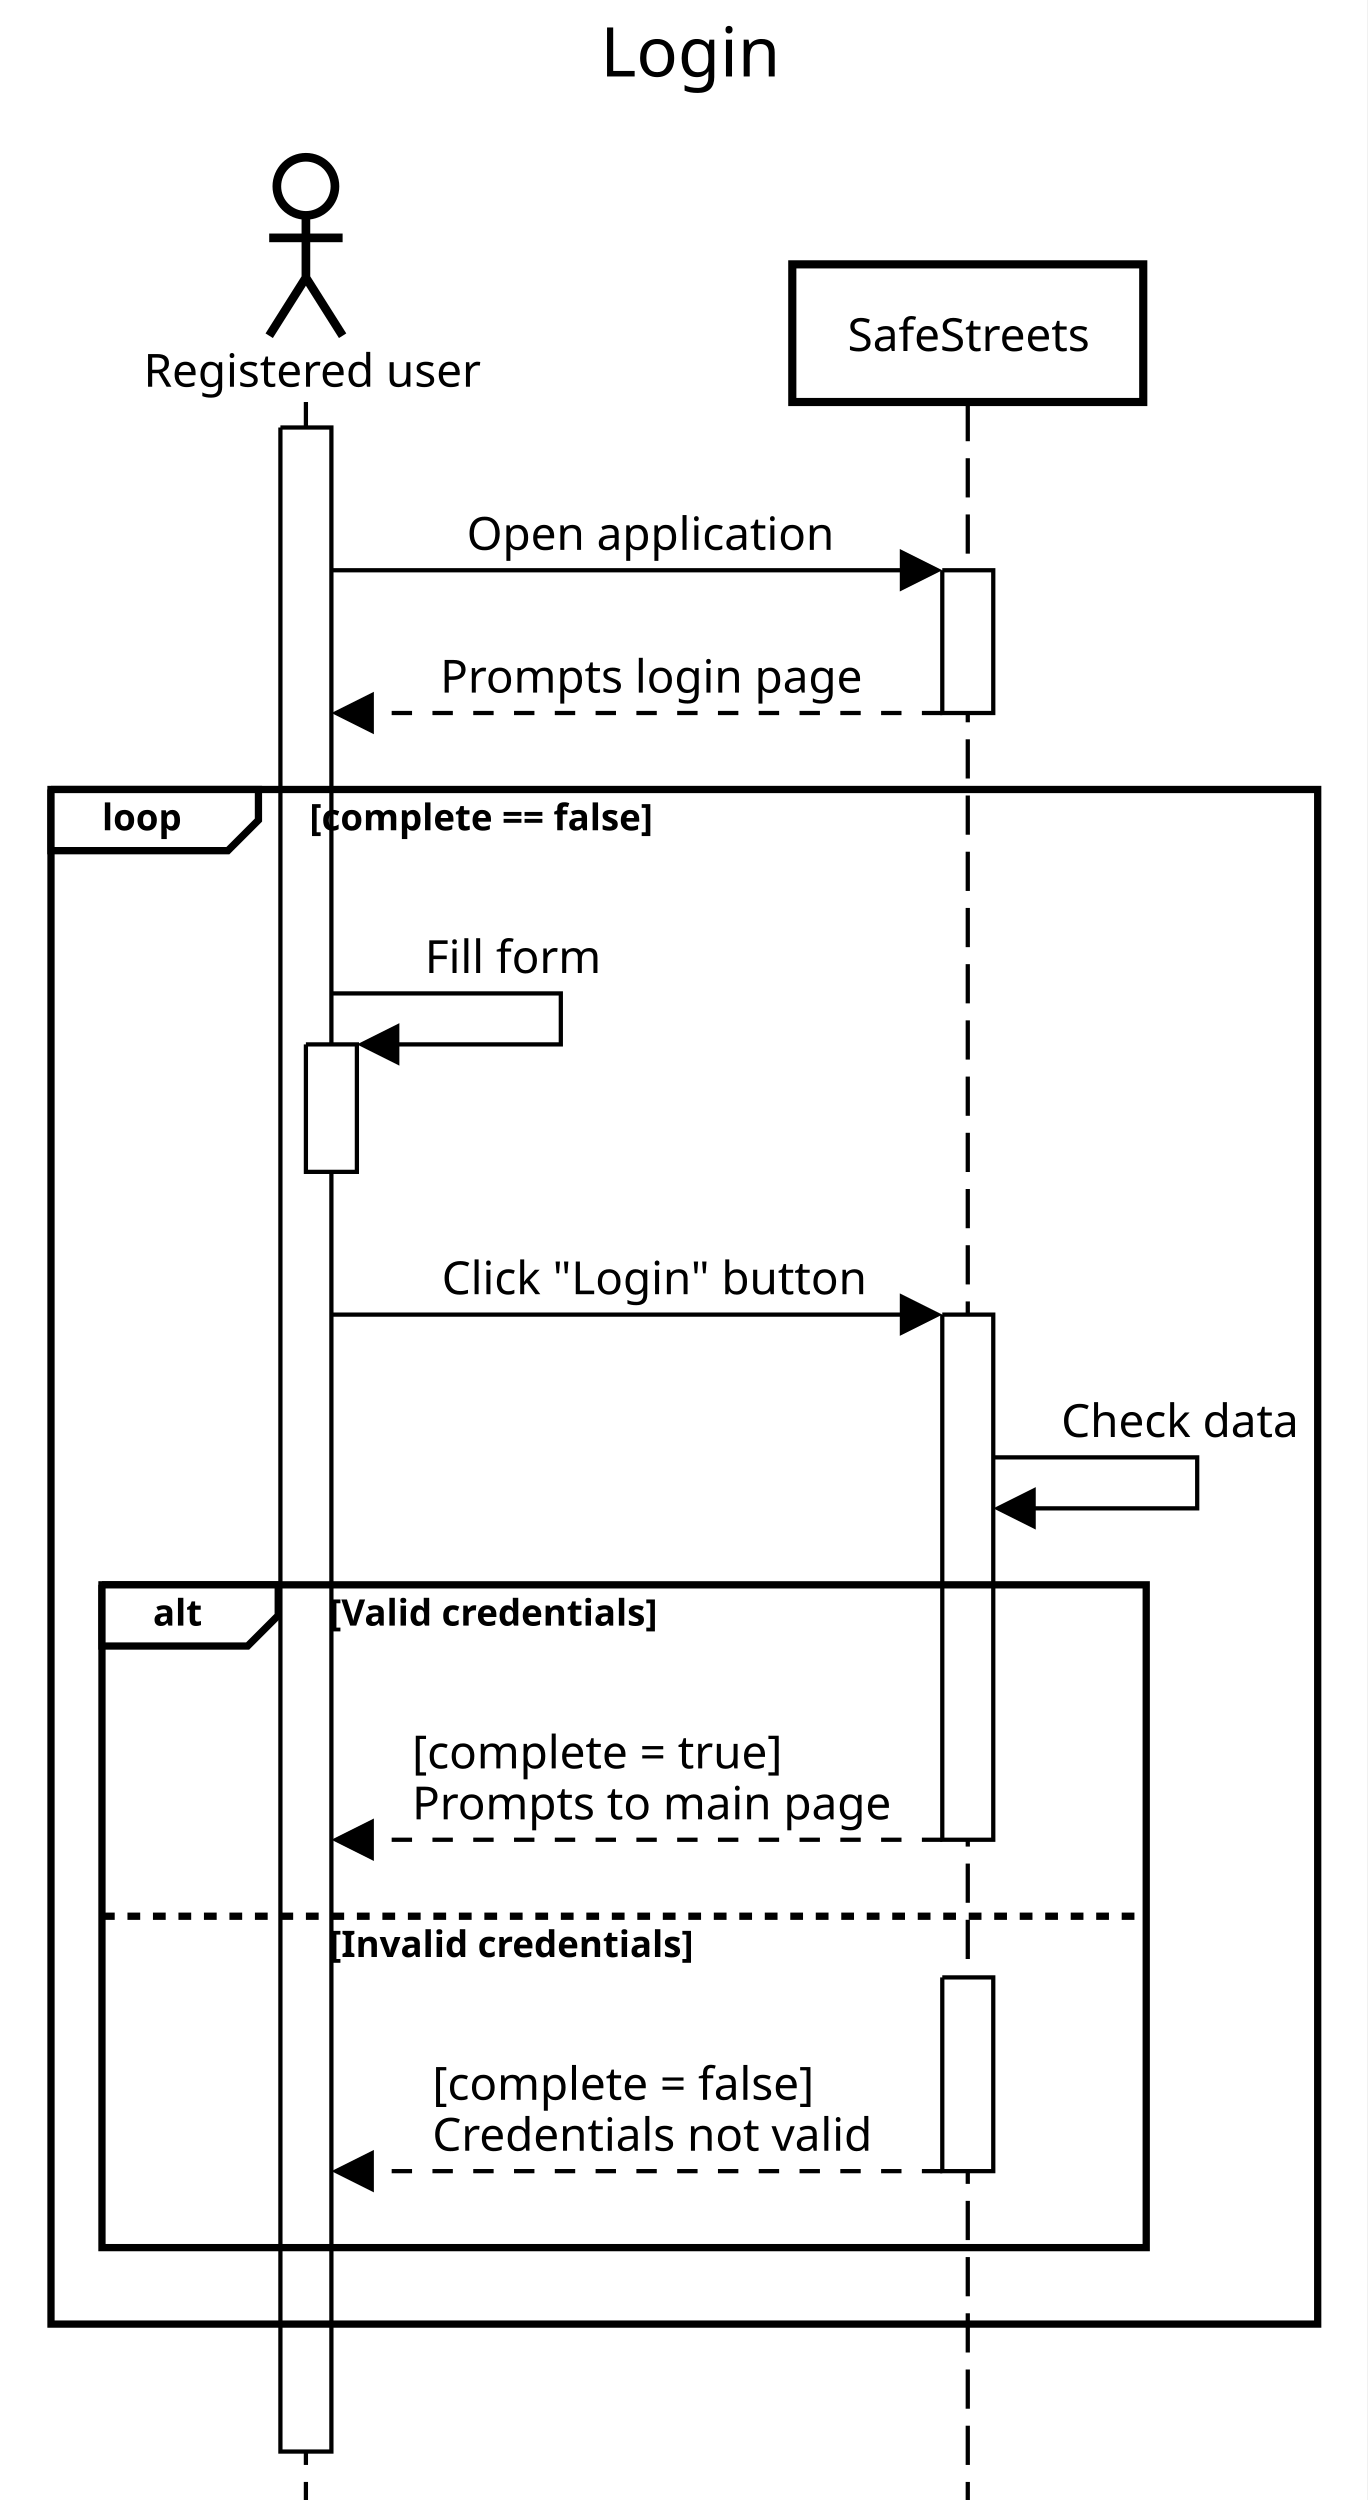
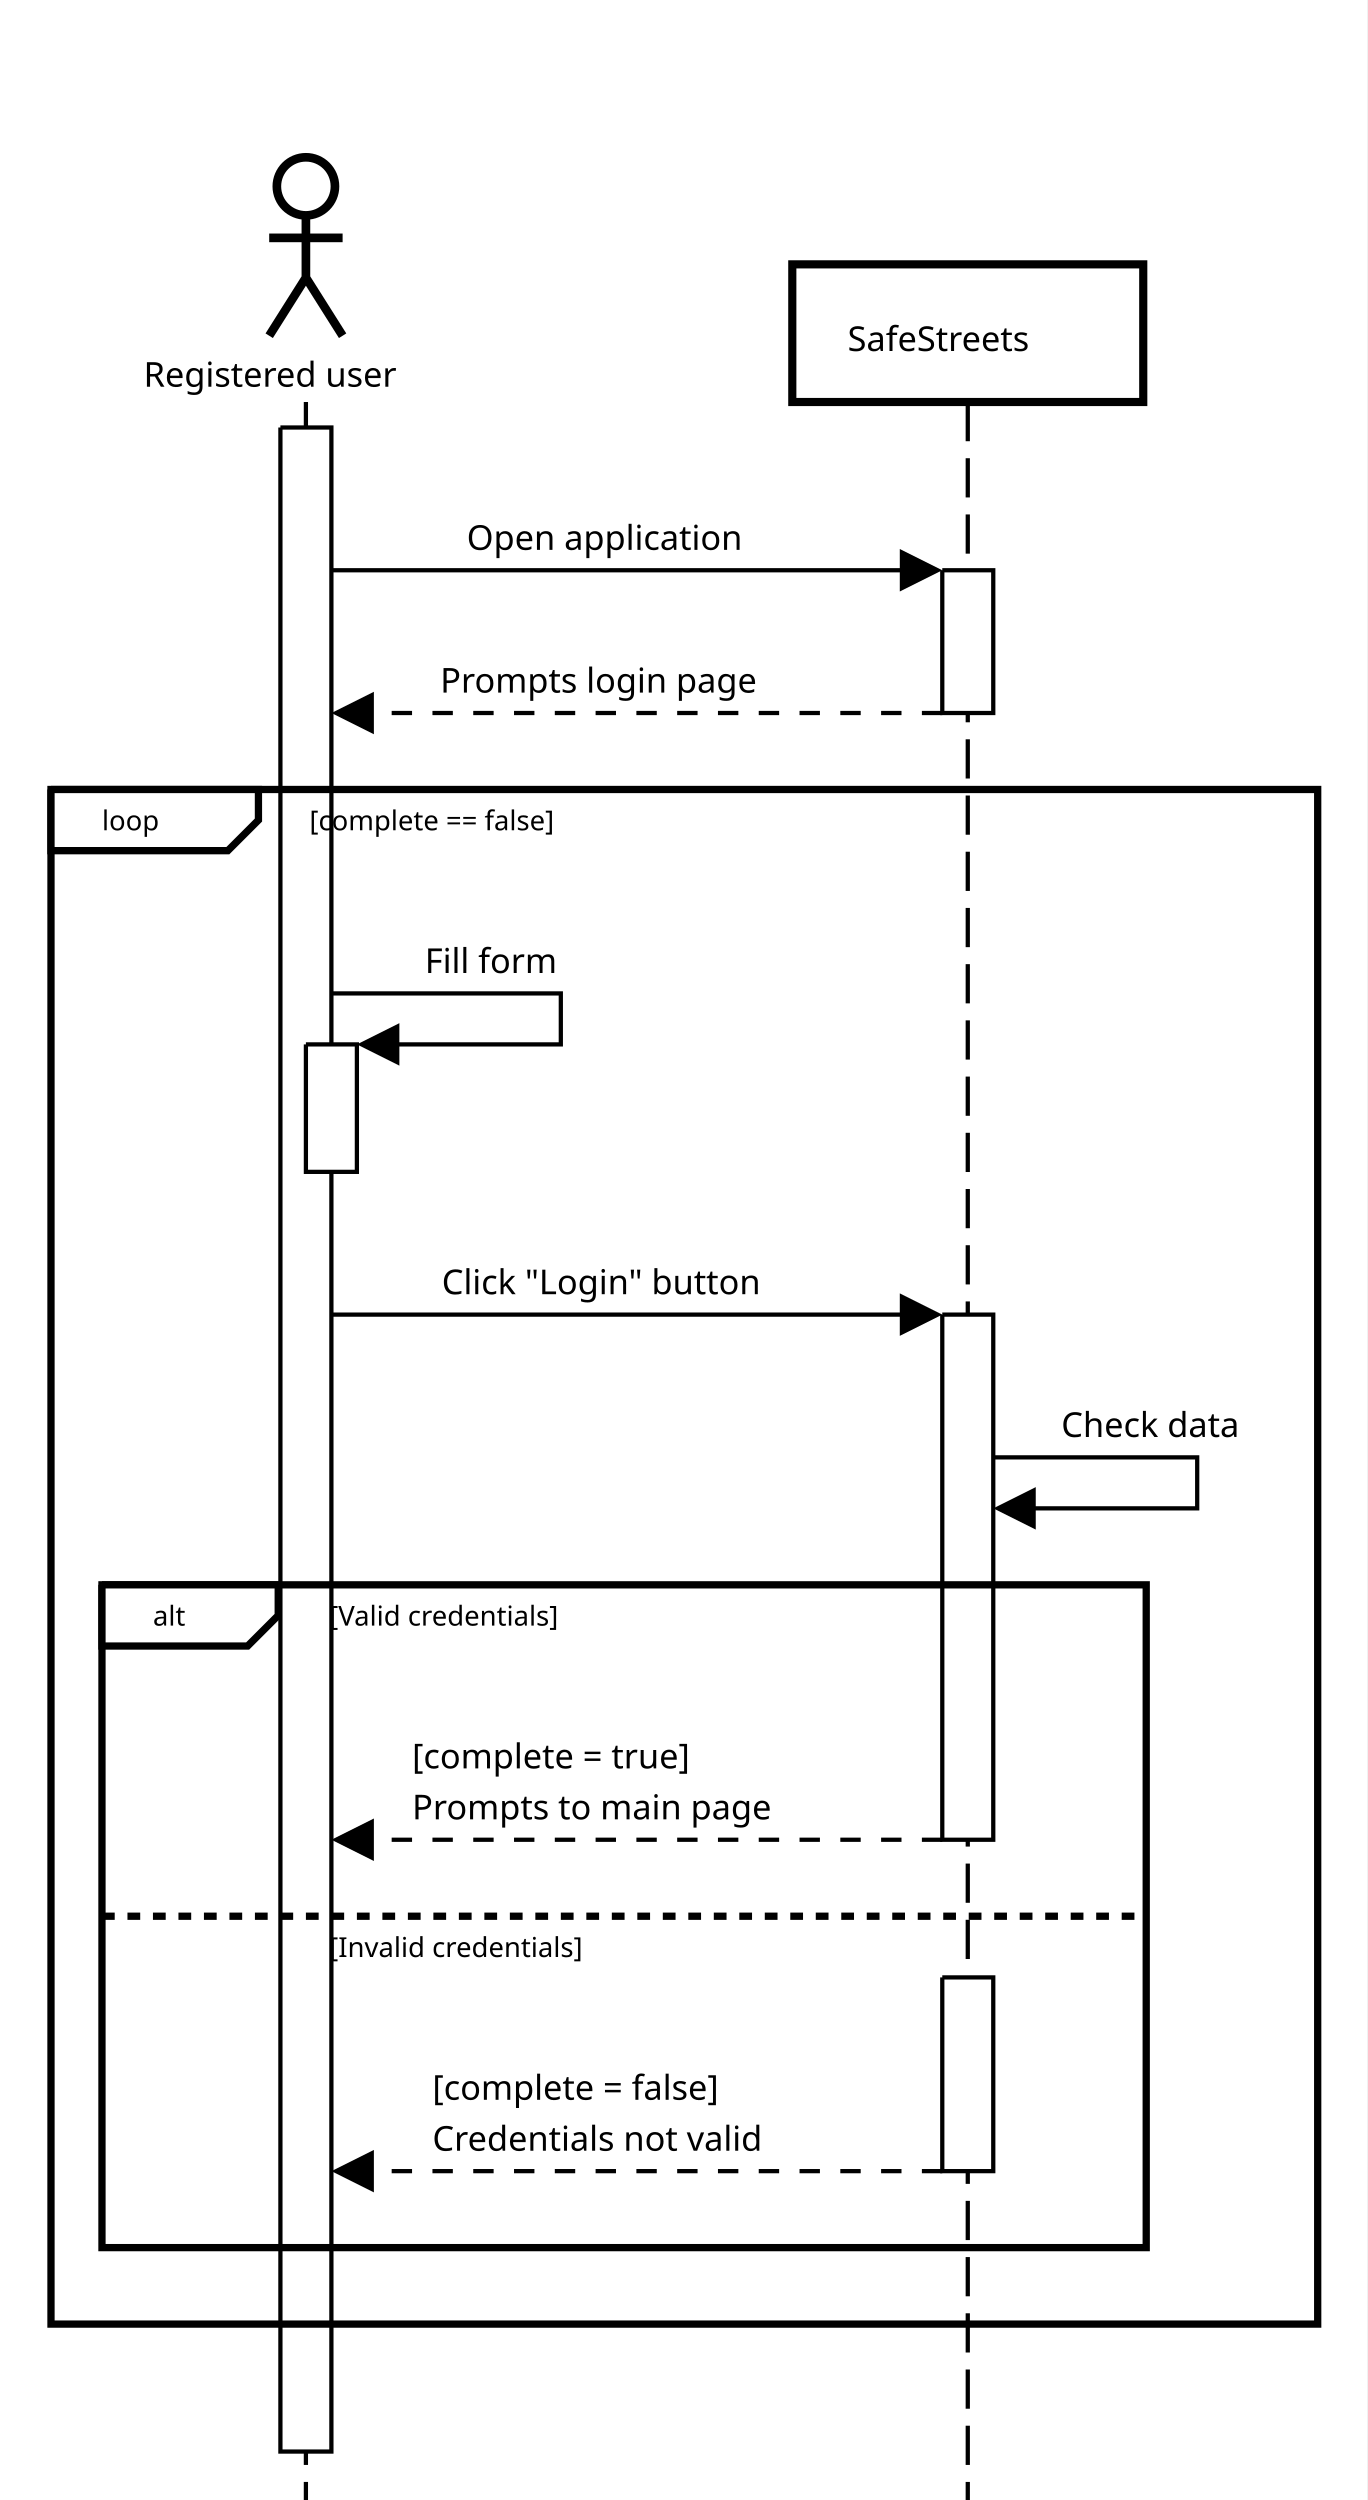
- <svg xmlns="http://www.w3.org/2000/svg" version="1.1" width="438" height="801">
-   <defs />
+ <svg xmlns="http://www.w3.org/2000/svg" version="1.1" id="Layer_1" x="0px" y="0px" width="438px" height="801px" viewBox="0 0 438 801" enable-background="new 0 0 438 801" xml:space="preserve">
  <g>
-     <g />
-     <g />
-     <g />
-     <g />
-     <g />
-     <g />
-     <g />
-     <g />
-     <g />
+     <rect fill="#FFFFFF" width="438" height="801" />
+   </g>
+   <g>
+     <path fill="none" stroke="#000000" stroke-width="1.361" stroke-miterlimit="10" stroke-dasharray="12.566,5.445" d="   M98.011,128.803v673.01" />
+     <path fill="none" stroke="#000000" stroke-width="1.361" stroke-miterlimit="10" stroke-dasharray="12.566,5.445" d="   M310.074,128.803v673.01" />
+   </g>
+   <g>
    <g>
-       <rect fill="white" stroke="none" x="0" y="0" width="438" height="801" />
+       <path fill="#FFFFFF" stroke="#000000" stroke-width="2.777" stroke-miterlimit="10" d="M107.322,59.705    c0.001,5.143-4.166,9.313-9.308,9.314c-5.142,0.002-9.313-4.166-9.314-9.308c-0.001-5.142,4.166-9.312,9.308-9.314    c5.139-0.001,9.307,4.16,9.314,9.299 M98.011,69.016v19.929 M86.25,76.204h23.522 M98.011,88.945L86.25,107.567 M98.011,88.945    l11.761,18.622" />
    </g>
    <g>
-       <text fill="black" stroke="none" font-family="sans-serif" font-size="16.5pt" font-style="normal" font-weight="normal" text-decoration="normal" x="192.356" y="24.503" text-anchor="start" dominant-baseline="alphabetic">Login</text>
+       <text transform="matrix(1 0 0 1 46.0112 123.9023)" font-family="'ArialMT'" font-size="11">Registered user</text>
    </g>
-     <g />
+     <path d="M0,0" />
    <g>
-       <path fill="none" stroke="black" paint-order="fill stroke markers" d=" M 98.011 128.803 L 98.011 801.813" stroke-miterlimit="10" stroke-width="1.361" stroke-dasharray="12.566,5.445" />
-       <path fill="none" stroke="black" paint-order="fill stroke markers" d=" M 310.075 128.803 L 310.075 801.813" stroke-miterlimit="10" stroke-width="1.361" stroke-dasharray="12.566,5.445" />
+       <path fill="#FFFFFF" stroke="#000000" stroke-width="2.614" stroke-miterlimit="10" d="M253.852,84.698h112.446v44.105H253.852    V84.698z" />
+     </g>
+     <g>
+       <text transform="matrix(1 0 0 1 271.5742 112.4678)" font-family="'ArialMT'" font-size="11">SafeStreets</text>
+     </g>
+   </g>
+   <g>
+     <path fill="#FFFFFF" stroke="#000000" stroke-width="1.361" stroke-miterlimit="10" d="M89.844,136.971h16.335v648.508H89.844   V136.971" />
+     <path fill="#FFFFFF" stroke="#000000" stroke-width="1.361" stroke-miterlimit="10" d="M301.907,182.709h16.335v45.739h-16.335   V182.709" />
+     <path fill="#FFFFFF" stroke="#000000" stroke-width="1.361" stroke-miterlimit="10" d="M98.011,334.626h16.335v40.838H98.011   V334.626" />
+     <path fill="#FFFFFF" stroke="#000000" stroke-width="1.361" stroke-miterlimit="10" d="M301.907,421.203h16.335v168.253h-16.335   V421.203" />
+     <path fill="#FFFFFF" stroke="#000000" stroke-width="1.361" stroke-miterlimit="10" d="M301.907,633.561h16.335v62.074h-16.335   V633.561" />
+     <g>
+       <g>
+         <rect x="147.093" y="161.474" fill="#FFFFFF" width="113.9" height="21.235" />
+       </g>
+       <text transform="matrix(1 0 0 1 149.543 176.1748)" font-family="'ArialMT'" font-size="11">Open application</text>
+     </g>
+     <g>
+       <path fill="none" stroke="#000000" stroke-width="1.361" stroke-miterlimit="10" d="M106.179,182.709h193.006" />
+       <g transform="translate(301.907,182.7092) translate(-301.907,-182.7092)">
+         <path d="M288.295,175.903l13.612,6.806l-13.612,6.807V175.903z" />
+       </g>
    </g>
    <g>
      <g>
-         <path fill="white" stroke="black" paint-order="fill stroke markers" d=" M 107.322 59.705 A 9.311 9.311 0 1 1 107.322 59.696 M 98.011 69.016 L 98.011 88.945 M 86.25 76.204 L 109.773 76.204 M 98.011 88.945 L 86.25 107.567 M 98.011 88.945 L 109.773 107.567" stroke-miterlimit="10" stroke-width="2.777" stroke-dasharray="" />
+         <rect x="138.593" y="207.212" fill="#FFFFFF" width="130.9" height="21.236" />
      </g>
-       <g>
-         <g />
-         <text fill="black" stroke="none" font-family="sans-serif" font-size="11pt" font-style="normal" font-weight="normal" text-decoration="normal" x="46.011" y="123.903" text-anchor="start" dominant-baseline="alphabetic">Registered user</text>
-       </g>
-       <path fill="none" stroke="none" />
-       <g>
-         <path fill="white" stroke="black" paint-order="fill stroke markers" d=" M 253.851 84.698 L 366.298 84.698 L 366.298 128.803 L 253.851 128.803 L 253.851 84.698 Z" stroke-miterlimit="10" stroke-width="2.614" stroke-dasharray="" />
-       </g>
-       <g>
-         <g />
-         <text fill="black" stroke="none" font-family="sans-serif" font-size="11pt" font-style="normal" font-weight="normal" text-decoration="normal" x="271.575" y="112.468" text-anchor="start" dominant-baseline="alphabetic">SafeStreets</text>
+       <text transform="matrix(1 0 0 1 141.043 221.9141)" font-family="'ArialMT'" font-size="11">Prompts login page</text>
+     </g>
+     <g>
+       <path fill="none" stroke="#000000" stroke-width="1.361" stroke-miterlimit="10" stroke-dasharray="6.534" d="M301.907,228.448    H108.901" />
+       <g transform="translate(106.1788,228.4478) translate(-106.1788,-228.4478)">
+         <path d="M119.792,221.642l-13.613,6.806l13.613,6.806V221.642z" />
      </g>
    </g>
    <g>
-       <path fill="white" stroke="black" paint-order="fill stroke markers" d=" M 89.844 136.971 L 106.179 136.971 L 106.179 785.478 L 89.844 785.478 L 89.844 136.971" stroke-miterlimit="10" stroke-width="1.361" stroke-dasharray="" />
-       <path fill="white" stroke="black" paint-order="fill stroke markers" d=" M 301.907 182.709 L 318.242 182.709 L 318.242 228.448 L 301.907 228.448 L 301.907 182.709" stroke-miterlimit="10" stroke-width="1.361" stroke-dasharray="" />
-       <path fill="white" stroke="black" paint-order="fill stroke markers" d=" M 98.011 334.627 L 114.346 334.627 L 114.346 375.465 L 98.011 375.465 L 98.011 334.627" stroke-miterlimit="10" stroke-width="1.361" stroke-dasharray="" />
-       <path fill="white" stroke="black" paint-order="fill stroke markers" d=" M 301.907 421.203 L 318.242 421.203 L 318.242 589.456 L 301.907 589.456 L 301.907 421.203" stroke-miterlimit="10" stroke-width="1.361" stroke-dasharray="" />
-       <path fill="white" stroke="black" paint-order="fill stroke markers" d=" M 301.907 633.561 L 318.242 633.561 L 318.242 695.635 L 301.907 695.635 L 301.907 633.561" stroke-miterlimit="10" stroke-width="1.361" stroke-dasharray="" />
      <g>
-         <g>
-           <rect fill="white" stroke="none" x="147.093" y="161.473" width="113.901" height="21.236" />
-         </g>
-         <text fill="black" stroke="none" font-family="sans-serif" font-size="11pt" font-style="normal" font-weight="normal" text-decoration="normal" x="149.543" y="176.175" text-anchor="start" dominant-baseline="alphabetic">Open application</text>
+         <rect x="133.676" y="297.056" fill="#FFFFFF" width="56.901" height="21.236" />
+       </g>
+       <text transform="matrix(1 0 0 1 136.1265 311.7578)" font-family="'ArialMT'" font-size="11">Fill form</text>
+     </g>
+     <g>
+       <path fill="none" stroke="#000000" stroke-width="1.361" stroke-miterlimit="10" d="M106.179,318.292h73.508v16.335h-62.618" />
+       <g transform="translate(114.3464,334.6266) translate(-114.3464,-334.6266)">
+         <path d="M127.959,327.82l-13.613,6.806l13.613,6.807V327.82z" />
+       </g>
+     </g>
+     <g>
+       <g>
+         <rect x="139.093" y="399.967" fill="#FFFFFF" width="129.9" height="21.236" />
+       </g>
+       <text transform="matrix(1 0 0 1 141.543 414.6689)" font-family="'ArialMT'" font-size="11">Click "Login" button</text>
+     </g>
+     <g>
+       <path fill="none" stroke="#000000" stroke-width="1.361" stroke-miterlimit="10" d="M106.179,421.203h193.006" />
+       <g transform="translate(301.907,421.2032) translate(-301.907,-421.2032)">
+         <path d="M288.295,414.396l13.612,6.807l-13.612,6.807V414.396z" />
+       </g>
+     </g>
+     <g>
+       <g>
+         <rect x="337.572" y="445.706" fill="#FFFFFF" width="78.9" height="21.235" />
+       </g>
+       <text transform="matrix(1 0 0 1 340.0225 460.4072)" font-family="'ArialMT'" font-size="11">Check data</text>
+     </g>
+     <g>
+       <path fill="none" stroke="#000000" stroke-width="1.361" stroke-miterlimit="10" d="M318.242,466.941h65.341v16.336h-62.618" />
+       <g transform="translate(318.2422,483.277) translate(-318.2422,-483.277)">
+         <path d="M331.854,476.471l-13.612,6.807l13.612,6.806V476.471z" />
+       </g>
+     </g>
+     <g>
+       <g>
+         <rect x="129.593" y="551.885" fill="#FFFFFF" width="114.9" height="21.235" />
      </g>
      <g>
-         <path fill="none" stroke="black" paint-order="fill stroke markers" d=" M 106.179 182.709 L 299.184 182.709" stroke-miterlimit="10" stroke-width="1.361" stroke-dasharray="" />
-         <g transform="translate(301.907,182.7092) translate(-301.907,-182.7092)">
-           <path fill="black" stroke="none" paint-order="stroke fill markers" d=" M 288.294 175.903 L 301.907 182.709 L 288.294 189.516 Z" />
-         </g>
+         <rect x="129.593" y="568.22" fill="#FFFFFF" width="148.9" height="21.236" />
+       </g>
+       <text transform="matrix(1 0 0 1 132.043 566.5869)" font-family="'ArialMT'" font-size="11">[complete = true]</text>
+       <text transform="matrix(1 0 0 1 132.043 582.9219)" font-family="'ArialMT'" font-size="11">Prompts to main page</text>
+     </g>
+     <g>
+       <path fill="none" stroke="#000000" stroke-width="1.361" stroke-miterlimit="10" stroke-dasharray="6.534" d="M301.907,589.456    H108.901" />
+       <g transform="translate(106.1788,589.4558) translate(-106.1788,-589.4558)">
+         <path d="M119.792,582.649l-13.613,6.807l13.613,6.806V582.649z" />
+       </g>
+     </g>
+     <g>
+       <g>
+         <rect x="136.093" y="658.063" fill="#FFFFFF" width="120.9" height="21.236" />
      </g>
      <g>
-         <g>
-           <rect fill="white" stroke="none" x="138.593" y="207.212" width="130.901" height="21.236" />
-         </g>
-         <text fill="black" stroke="none" font-family="sans-serif" font-size="11pt" font-style="normal" font-weight="normal" text-decoration="normal" x="141.043" y="221.914" text-anchor="start" dominant-baseline="alphabetic">Prompts login page</text>
+         <rect x="136.093" y="674.398" fill="#FFFFFF" width="135.9" height="21.236" />
      </g>
+       <text transform="matrix(1 0 0 1 138.543 672.7656)" font-family="'ArialMT'" font-size="11">[complete = false]</text>
+       <text transform="matrix(1 0 0 1 138.543 689.1006)" font-family="'ArialMT'" font-size="11">Credentials not valid</text>
+     </g>
+     <g>
+       <path fill="none" stroke="#000000" stroke-width="1.361" stroke-miterlimit="10" stroke-dasharray="6.534" d="M301.907,695.635    H108.901" />
+       <g transform="translate(106.1788,695.6346) translate(-106.1788,-695.6346)">
+         <path d="M119.792,688.828l-13.613,6.807l13.613,6.807V688.828z" />
+       </g>
+     </g>
+     <g>
+       <path fill="none" stroke="#000000" stroke-width="2.334" stroke-miterlimit="10" d="M16.335,252.951H422.19v491.69H16.335    V252.951z" />
+       <path fill="#FFFFFF" stroke="#000000" stroke-width="2.334" stroke-miterlimit="10" d="M16.335,252.951v19.602h56.67l9.801-9.801    v-9.801H16.335" />
+       <text transform="matrix(1 0 0 1 32.6704 266.0186)" font-family="'Arial-BoldMT'" font-size="8.8">loop</text>
+       <text transform="matrix(1 0 0 1 99.1421 266.0186)" font-family="'Arial-BoldMT'" font-size="8.8">[complete == false]</text>
+     </g>
+     <g>
+       <path fill="none" stroke="#000000" stroke-width="2.334" stroke-miterlimit="10" d="M32.67,507.78h334.578v212.357H32.67V507.78z    " />
+       <path fill="#FFFFFF" stroke="#000000" stroke-width="2.334" stroke-miterlimit="10" d="M32.67,507.78v19.602h46.67l9.801-9.801    v-9.801H32.67" />
+       <text transform="matrix(1 0 0 1 49.0054 520.8477)" font-family="'Arial-BoldMT'" font-size="8.8">alt</text>
+       <text transform="matrix(1 0 0 1 105.4771 520.8477)" font-family="'Arial-BoldMT'" font-size="8.8">[Valid credentials]</text>
      <g>
-         <path fill="none" stroke="black" paint-order="fill stroke markers" d=" M 301.907 228.448 L 108.901 228.448" stroke-miterlimit="10" stroke-width="1.361" stroke-dasharray="6.534" />
-         <g transform="translate(106.1788,228.4478) translate(-106.1788,-228.4478)">
-           <path fill="black" stroke="none" paint-order="stroke fill markers" d=" M 119.791 221.641 L 106.179 228.448 L 119.791 235.254 Z" />
-         </g>
+         <path fill="none" stroke="#000000" stroke-width="2.334" stroke-miterlimit="10" stroke-dasharray="4.084" d="M32.67,613.959     h334.578" />
      </g>
-       <g>
-         <g>
-           <rect fill="white" stroke="none" x="133.676" y="297.056" width="56.901" height="21.236" />
-         </g>
-         <text fill="black" stroke="none" font-family="sans-serif" font-size="11pt" font-style="normal" font-weight="normal" text-decoration="normal" x="136.127" y="311.757" text-anchor="start" dominant-baseline="alphabetic">Fill form</text>
-       </g>
-       <g>
-         <path fill="none" stroke="black" paint-order="fill stroke markers" d=" M 106.179 318.291 L 179.687 318.291 L 179.687 334.627 L 117.069 334.627" stroke-miterlimit="10" stroke-width="1.361" stroke-dasharray="" />
-         <g transform="translate(114.3464,334.6266) translate(-114.3464,-334.6266)">
-           <path fill="black" stroke="none" paint-order="stroke fill markers" d=" M 127.959 327.82 L 114.346 334.627 L 127.959 341.433 Z" />
-         </g>
-       </g>
-       <g>
-         <g>
-           <rect fill="white" stroke="none" x="139.093" y="399.967" width="129.901" height="21.236" />
-         </g>
-         <text fill="black" stroke="none" font-family="sans-serif" font-size="11pt" font-style="normal" font-weight="normal" text-decoration="normal" x="141.543" y="414.669" text-anchor="start" dominant-baseline="alphabetic">Click "Login" button</text>
-       </g>
-       <g>
-         <path fill="none" stroke="black" paint-order="fill stroke markers" d=" M 106.179 421.203 L 299.184 421.203" stroke-miterlimit="10" stroke-width="1.361" stroke-dasharray="" />
-         <g transform="translate(301.907,421.2032) translate(-301.907,-421.2032)">
-           <path fill="black" stroke="none" paint-order="stroke fill markers" d=" M 288.294 414.397 L 301.907 421.203 L 288.294 428.01 Z" />
-         </g>
-       </g>
-       <g>
-         <g>
-           <rect fill="white" stroke="none" x="337.572" y="445.706" width="78.901" height="21.236" />
-         </g>
-         <text fill="black" stroke="none" font-family="sans-serif" font-size="11pt" font-style="normal" font-weight="normal" text-decoration="normal" x="340.022" y="460.408" text-anchor="start" dominant-baseline="alphabetic">Check data</text>
-       </g>
-       <g>
-         <path fill="none" stroke="black" paint-order="fill stroke markers" d=" M 318.242 466.942 L 383.583 466.942 L 383.583 483.277 L 320.965 483.277" stroke-miterlimit="10" stroke-width="1.361" stroke-dasharray="" />
-         <g transform="translate(318.2422,483.277) translate(-318.2422,-483.277)">
-           <path fill="black" stroke="none" paint-order="stroke fill markers" d=" M 331.855 476.471 L 318.242 483.277 L 331.855 490.083 Z" />
-         </g>
-       </g>
-       <g>
-         <g>
-           <rect fill="white" stroke="none" x="129.593" y="551.885" width="114.901" height="21.236" />
-         </g>
-         <g>
-           <rect fill="white" stroke="none" x="129.593" y="568.22" width="148.901" height="21.236" />
-         </g>
-         <text fill="black" stroke="none" font-family="sans-serif" font-size="11pt" font-style="normal" font-weight="normal" text-decoration="normal" x="132.043" y="566.587" text-anchor="start" dominant-baseline="alphabetic">[complete = true]</text>
-         <text fill="black" stroke="none" font-family="sans-serif" font-size="11pt" font-style="normal" font-weight="normal" text-decoration="normal" x="132.043" y="582.922" text-anchor="start" dominant-baseline="alphabetic">Prompts to main page</text>
-       </g>
-       <g>
-         <path fill="none" stroke="black" paint-order="fill stroke markers" d=" M 301.907 589.456 L 108.901 589.456" stroke-miterlimit="10" stroke-width="1.361" stroke-dasharray="6.534" />
-         <g transform="translate(106.1788,589.4558) translate(-106.1788,-589.4558)">
-           <path fill="black" stroke="none" paint-order="stroke fill markers" d=" M 119.791 582.649 L 106.179 589.456 L 119.791 596.262 Z" />
-         </g>
-       </g>
-       <g>
-         <g>
-           <rect fill="white" stroke="none" x="136.093" y="658.064" width="120.901" height="21.236" />
-         </g>
-         <g>
-           <rect fill="white" stroke="none" x="136.093" y="674.399" width="135.901" height="21.236" />
-         </g>
-         <text fill="black" stroke="none" font-family="sans-serif" font-size="11pt" font-style="normal" font-weight="normal" text-decoration="normal" x="138.543" y="672.765" text-anchor="start" dominant-baseline="alphabetic">[complete = false]</text>
-         <text fill="black" stroke="none" font-family="sans-serif" font-size="11pt" font-style="normal" font-weight="normal" text-decoration="normal" x="138.543" y="689.101" text-anchor="start" dominant-baseline="alphabetic">Credentials not valid</text>
-       </g>
-       <g>
-         <path fill="none" stroke="black" paint-order="fill stroke markers" d=" M 301.907 695.635 L 108.901 695.635" stroke-miterlimit="10" stroke-width="1.361" stroke-dasharray="6.534" />
-         <g transform="translate(106.1788,695.6346) translate(-106.1788,-695.6346)">
-           <path fill="black" stroke="none" paint-order="stroke fill markers" d=" M 119.791 688.828 L 106.179 695.635 L 119.791 702.441 Z" />
-         </g>
-       </g>
-       <g>
-         <g />
-         <path fill="none" stroke="black" paint-order="fill stroke markers" d=" M 16.335 252.951 L 422.19 252.951 L 422.19 744.64 L 16.335 744.64 L 16.335 252.951 Z" stroke-miterlimit="10" stroke-width="2.334" stroke-dasharray="" />
-         <path fill="white" stroke="black" paint-order="fill stroke markers" d=" M 16.335 252.951 L 16.335 272.553 L 73.006 272.553 L 82.807 262.752 L 82.807 252.951 L 16.335 252.951" stroke-miterlimit="10" stroke-width="2.334" stroke-dasharray="" />
-         <text fill="black" stroke="none" font-family="sans-serif" font-size="8.8pt" font-style="normal" font-weight="bold" text-decoration="normal" x="32.67" y="266.019" text-anchor="start" dominant-baseline="alphabetic">loop</text>
-         <text fill="black" stroke="none" font-family="sans-serif" font-size="8.8pt" font-style="normal" font-weight="bold" text-decoration="normal" x="99.142" y="266.019" text-anchor="start" dominant-baseline="alphabetic">[complete == false]</text>
-       </g>
-       <g>
-         <g />
-         <path fill="none" stroke="black" paint-order="fill stroke markers" d=" M 32.67 507.78 L 367.248 507.78 L 367.248 720.137 L 32.67 720.137 L 32.67 507.78 Z" stroke-miterlimit="10" stroke-width="2.334" stroke-dasharray="" />
-         <path fill="white" stroke="black" paint-order="fill stroke markers" d=" M 32.67 507.78 L 32.67 527.382 L 79.341 527.382 L 89.142 517.581 L 89.142 507.78 L 32.67 507.78" stroke-miterlimit="10" stroke-width="2.334" stroke-dasharray="" />
-         <text fill="black" stroke="none" font-family="sans-serif" font-size="8.8pt" font-style="normal" font-weight="bold" text-decoration="normal" x="49.006" y="520.848" text-anchor="start" dominant-baseline="alphabetic">alt</text>
-         <text fill="black" stroke="none" font-family="sans-serif" font-size="8.8pt" font-style="normal" font-weight="bold" text-decoration="normal" x="105.477" y="520.848" text-anchor="start" dominant-baseline="alphabetic">[Valid credentials]</text>
-         <g>
-           <path fill="none" stroke="black" paint-order="fill stroke markers" d=" M 32.67 613.959 L 367.248 613.959" stroke-miterlimit="10" stroke-width="2.334" stroke-dasharray="4.084" />
-         </g>
-         <g />
-         <text fill="black" stroke="none" font-family="sans-serif" font-size="8.8pt" font-style="normal" font-weight="bold" text-decoration="normal" x="105.477" y="627.027" text-anchor="start" dominant-baseline="alphabetic">[Invalid credentials]</text>
-       </g>
-       <g />
+       <text transform="matrix(1 0 0 1 105.4771 627.0264)" font-family="'Arial-BoldMT'" font-size="8.8">[Invalid credentials]</text>
    </g>
-     <g />
-     <g />
  </g>
</svg>
